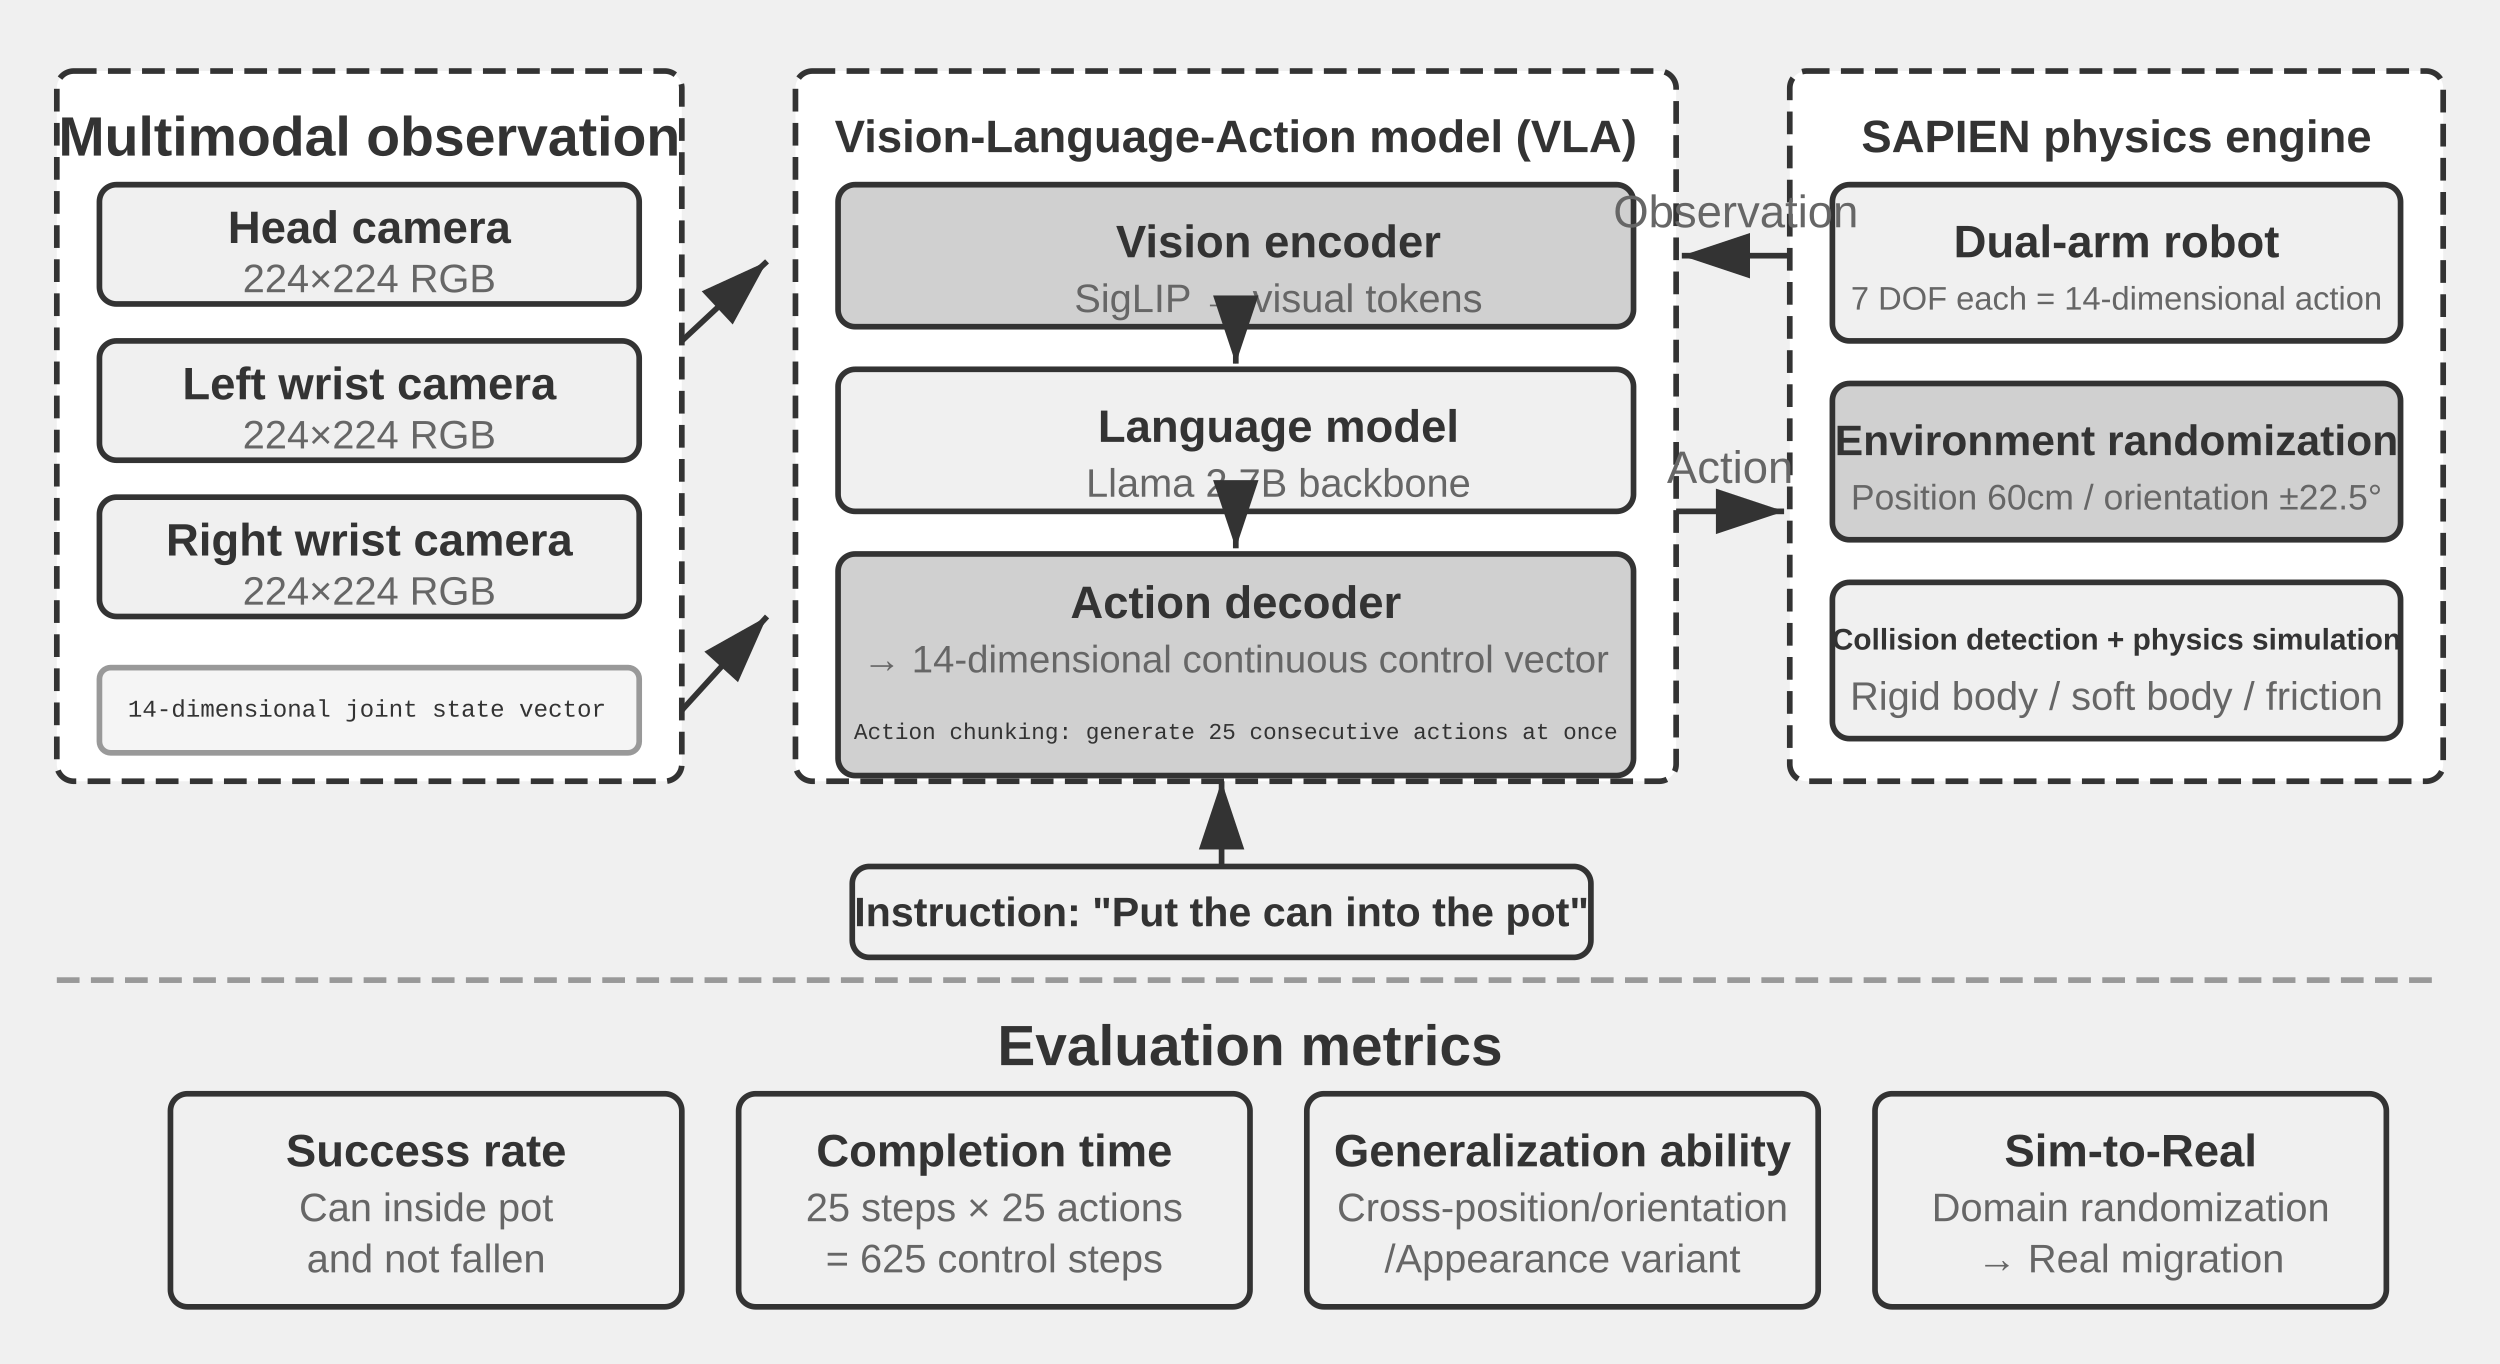
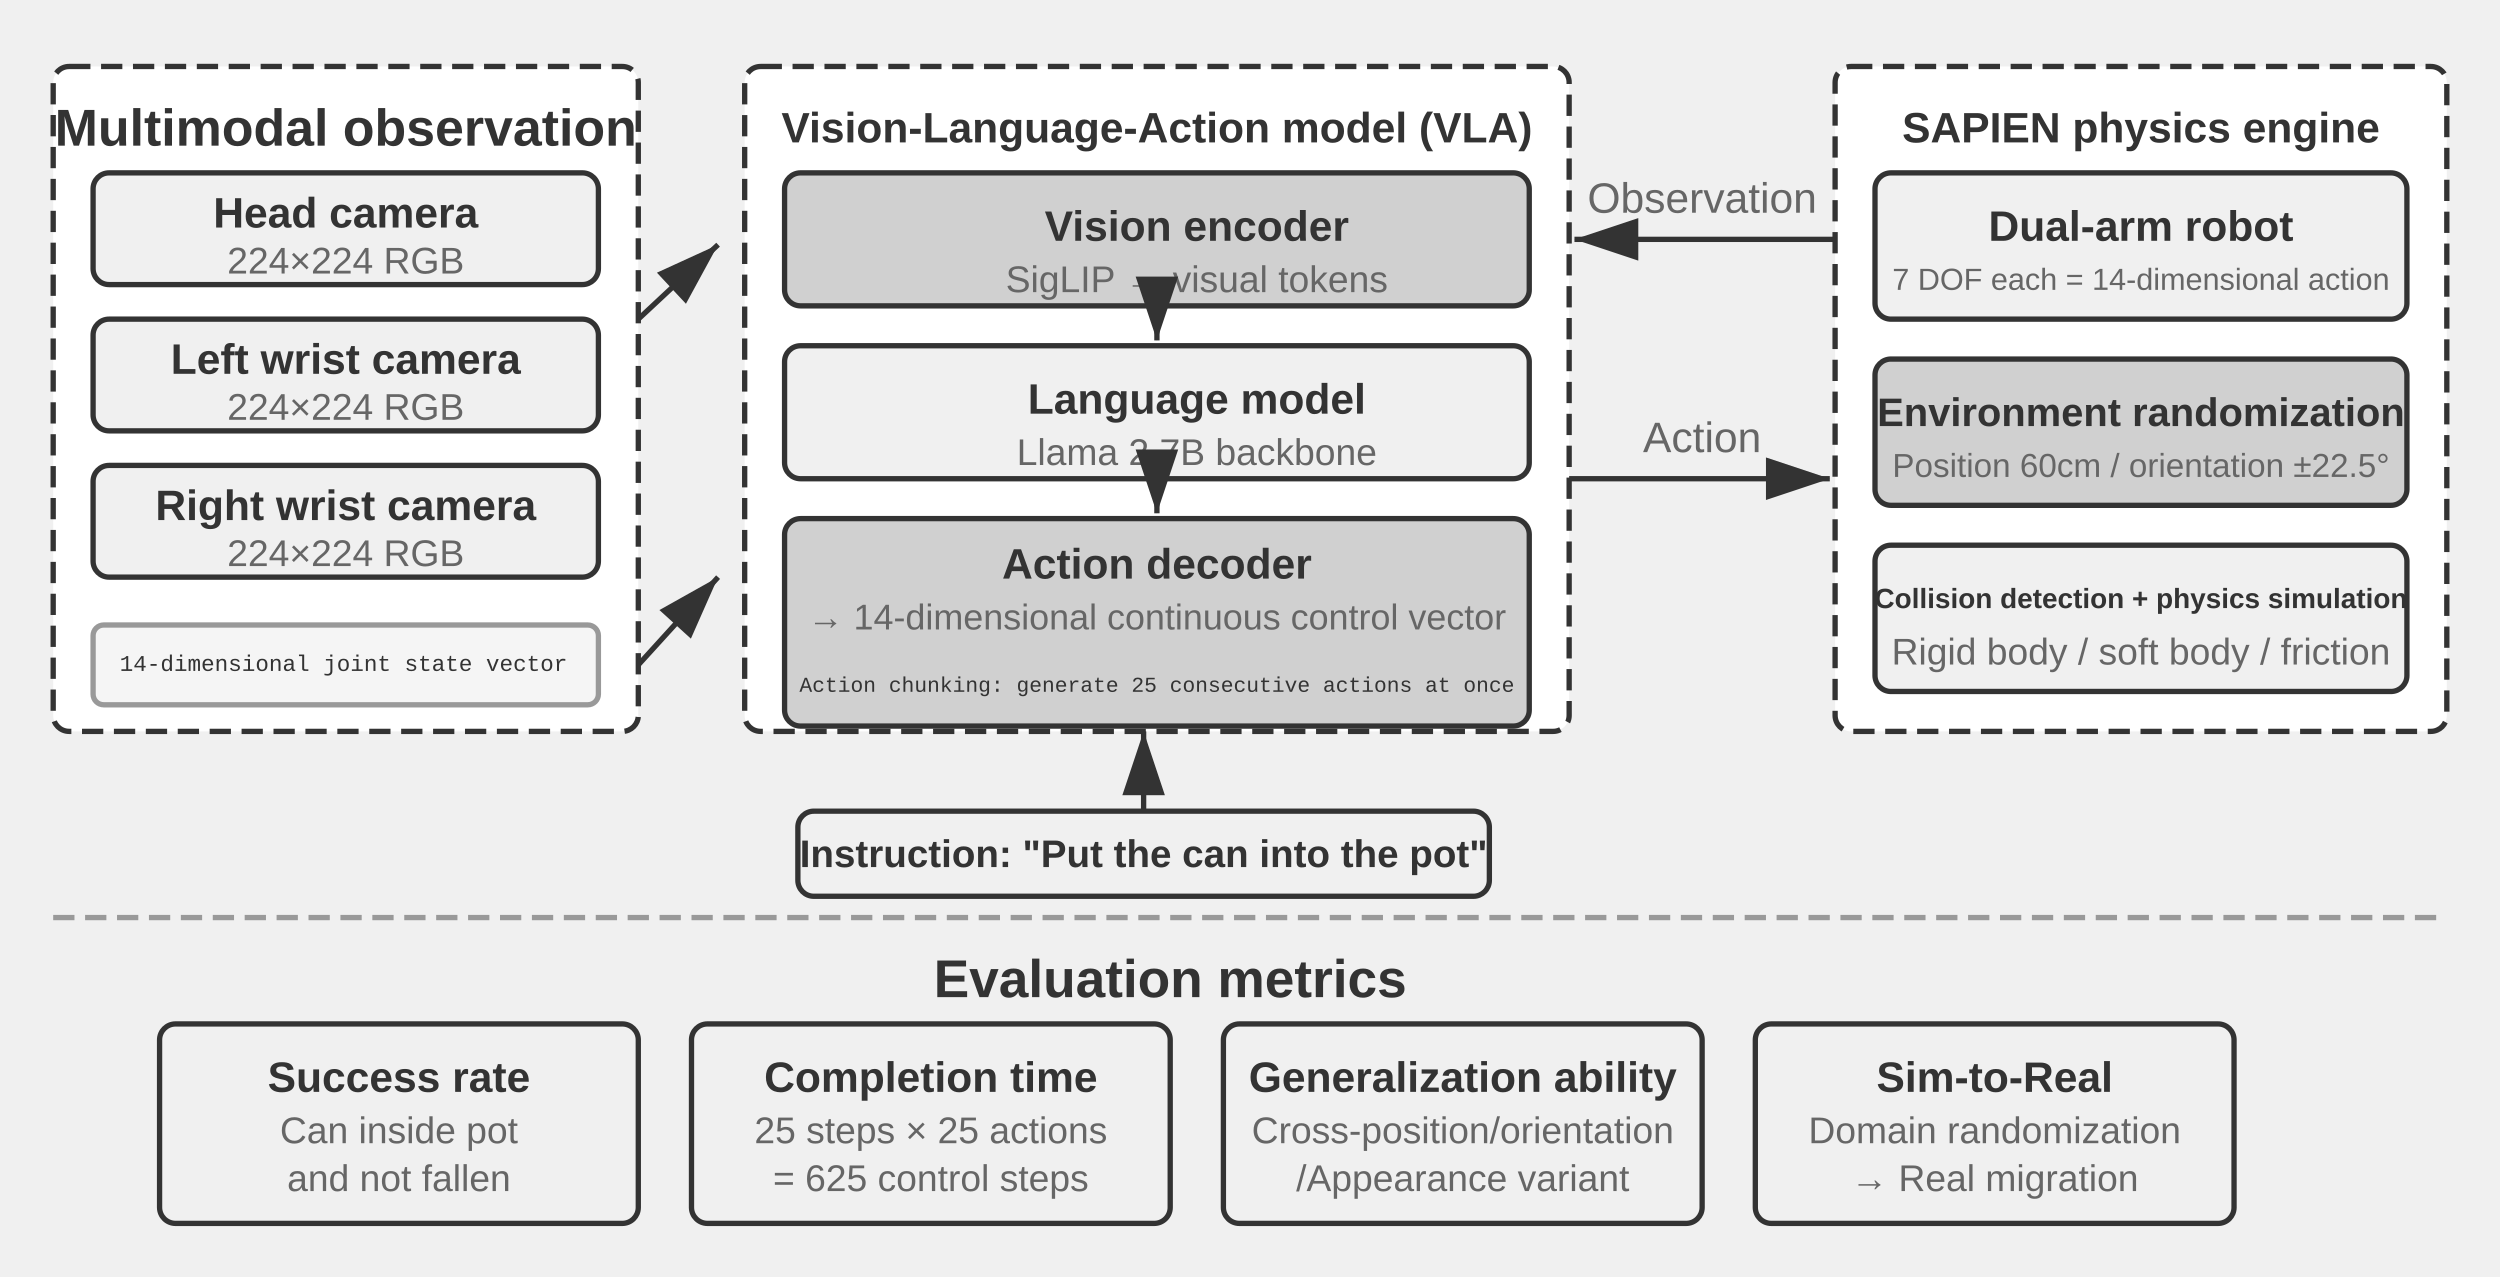
- <svg xmlns="http://www.w3.org/2000/svg" viewBox="0 40 880 480" width="880" height="480" style="background:#ffffff">
+ <svg xmlns="http://www.w3.org/2000/svg" viewBox="0 40 940 480" width="940" height="480" style="background:#ffffff">
  <defs>
    <marker id="ah" markerWidth="12" markerHeight="8" refX="12" refY="4" orient="auto">
      <polygon points="0 0, 12 4, 0 8" fill="#333333" />
    </marker>
    <marker id="ah-light" markerWidth="12" markerHeight="8" refX="12" refY="4" orient="auto">
      <polygon points="0 0, 12 4, 0 8" fill="#999999" />
    </marker>
  </defs>
  <rect x="20" y="65" width="220" height="250" rx="6" fill="#ffffff" stroke="#333333" stroke-width="2" stroke-dasharray="8,4" />
  <text x="130" y="88" font-family="Arial, 'Helvetica Neue', Helvetica, 'PingFang SC', 'Microsoft YaHei', sans-serif" font-size="19.5" fill="#333333" text-anchor="middle" dominant-baseline="central" font-weight="bold">Multimodal observation</text>
  <rect x="35" y="105" width="190" height="42" rx="6" fill="#f0f0f0" stroke="#333333" stroke-width="2" />
  <text x="130" y="120" font-family="Arial, 'Helvetica Neue', Helvetica, 'PingFang SC', 'Microsoft YaHei', sans-serif" font-size="16" fill="#333333" text-anchor="middle" dominant-baseline="central" font-weight="bold">Head camera</text>
  <text x="130" y="138" font-family="Arial, 'Helvetica Neue', Helvetica, 'PingFang SC', 'Microsoft YaHei', sans-serif" font-size="14" fill="#666666" text-anchor="middle" dominant-baseline="central" font-weight="normal">224×224 RGB</text>
  <rect x="35" y="160" width="190" height="42" rx="6" fill="#f0f0f0" stroke="#333333" stroke-width="2" />
  <text x="130" y="175" font-family="Arial, 'Helvetica Neue', Helvetica, 'PingFang SC', 'Microsoft YaHei', sans-serif" font-size="16" fill="#333333" text-anchor="middle" dominant-baseline="central" font-weight="bold">Left wrist camera</text>
  <text x="130" y="193" font-family="Arial, 'Helvetica Neue', Helvetica, 'PingFang SC', 'Microsoft YaHei', sans-serif" font-size="14" fill="#666666" text-anchor="middle" dominant-baseline="central" font-weight="normal">224×224 RGB</text>
  <rect x="35" y="215" width="190" height="42" rx="6" fill="#f0f0f0" stroke="#333333" stroke-width="2" />
  <text x="130" y="230" font-family="Arial, 'Helvetica Neue', Helvetica, 'PingFang SC', 'Microsoft YaHei', sans-serif" font-size="16" fill="#333333" text-anchor="middle" dominant-baseline="central" font-weight="bold">Right wrist camera</text>
  <text x="130" y="248" font-family="Arial, 'Helvetica Neue', Helvetica, 'PingFang SC', 'Microsoft YaHei', sans-serif" font-size="14" fill="#666666" text-anchor="middle" dominant-baseline="central" font-weight="normal">224×224 RGB</text>
  <rect x="35" y="275" width="190" height="30" rx="4" fill="#f5f5f5" stroke="#999999" stroke-width="2" />
  <text x="45" y="290" font-family="'Courier New', Courier, monospace" font-size="8.5" fill="#333333" text-anchor="start" dominant-baseline="central">14-dimensional joint state vector</text>
  <rect x="280" y="65" width="310" height="250" rx="6" fill="#ffffff" stroke="#333333" stroke-width="2" stroke-dasharray="8,4" />
  <text x="435" y="88" font-family="Arial, 'Helvetica Neue', Helvetica, 'PingFang SC', 'Microsoft YaHei', sans-serif" font-size="16" fill="#333333" text-anchor="middle" dominant-baseline="central" font-weight="bold">Vision-Language-Action model (VLA)</text>
  <rect x="295" y="105" width="280" height="50" rx="6" fill="#d0d0d0" stroke="#333333" stroke-width="2" />
  <text x="450" y="125" font-family="Arial, 'Helvetica Neue', Helvetica, 'PingFang SC', 'Microsoft YaHei', sans-serif" font-size="16" fill="#333333" text-anchor="middle" dominant-baseline="central" font-weight="bold">Vision encoder</text>
  <text x="450" y="145" font-family="Arial, 'Helvetica Neue', Helvetica, 'PingFang SC', 'Microsoft YaHei', sans-serif" font-size="14" fill="#666666" text-anchor="middle" dominant-baseline="central" font-weight="normal">SigLIP → visual tokens</text>
  <line x1="435" y1="157" x2="435" y2="168" stroke="#333333" stroke-width="2" marker-end="url(#ah)" />
  <rect x="295" y="170" width="280" height="50" rx="6" fill="#f0f0f0" stroke="#333333" stroke-width="2" />
  <text x="450" y="190" font-family="Arial, 'Helvetica Neue', Helvetica, 'PingFang SC', 'Microsoft YaHei', sans-serif" font-size="16" fill="#333333" text-anchor="middle" dominant-baseline="central" font-weight="bold">Language model</text>
  <text x="450" y="210" font-family="Arial, 'Helvetica Neue', Helvetica, 'PingFang SC', 'Microsoft YaHei', sans-serif" font-size="14" fill="#666666" text-anchor="middle" dominant-baseline="central" font-weight="normal">Llama 2 7B backbone</text>
  <line x1="435" y1="222" x2="435" y2="233" stroke="#333333" stroke-width="2" marker-end="url(#ah)" />
  <rect x="295" y="235" width="280" height="78" rx="6" fill="#d0d0d0" stroke="#333333" stroke-width="2" />
  <text x="435" y="252" font-family="Arial, 'Helvetica Neue', Helvetica, 'PingFang SC', 'Microsoft YaHei', sans-serif" font-size="16" fill="#333333" text-anchor="middle" dominant-baseline="central" font-weight="bold">Action decoder</text>
  <text x="435" y="272" font-family="Arial, 'Helvetica Neue', Helvetica, 'PingFang SC', 'Microsoft YaHei', sans-serif" font-size="13.5" fill="#666666" text-anchor="middle" dominant-baseline="central" font-weight="normal">→ 14-dimensional continuous control vector</text>
  <text x="435" y="298" font-family="'Courier New', Courier, monospace" font-size="8" fill="#333333" text-anchor="middle" dominant-baseline="central">Action chunking: generate 25 consecutive actions at once</text>
  <line x1="240" y1="160" x2="270" y2="132" stroke="#333333" stroke-width="2" marker-end="url(#ah)" />
  <line x1="240" y1="290" x2="270" y2="257" stroke="#333333" stroke-width="2" marker-end="url(#ah)" />
  <rect x="300" y="345" width="260" height="32" rx="6" fill="#f0f0f0" stroke="#333333" stroke-width="2" />
  <text x="430" y="361" font-family="Arial, 'Helvetica Neue', Helvetica, 'PingFang SC', 'Microsoft YaHei', sans-serif" font-size="14.5" fill="#333333" text-anchor="middle" dominant-baseline="central" font-weight="bold">Instruction: "Put the can into the pot"</text>
  <line x1="430" y1="345" x2="430" y2="315" stroke="#333333" stroke-width="2" marker-end="url(#ah)" />
-   <rect x="630" y="65" width="230" height="250" rx="6" fill="#ffffff" stroke="#333333" stroke-width="2" stroke-dasharray="8,4" />
-   <text x="745" y="88" font-family="Arial, 'Helvetica Neue', Helvetica, 'PingFang SC', 'Microsoft YaHei', sans-serif" font-size="16" fill="#333333" text-anchor="middle" dominant-baseline="central" font-weight="bold">SAPIEN physics engine</text>
-   <rect x="645" y="105" width="200" height="55" rx="6" fill="#f0f0f0" stroke="#333333" stroke-width="2" />
-   <text x="745" y="125" font-family="Arial, 'Helvetica Neue', Helvetica, 'PingFang SC', 'Microsoft YaHei', sans-serif" font-size="16" fill="#333333" text-anchor="middle" dominant-baseline="central" font-weight="bold">Dual-arm robot</text>
-   <text x="745" y="145" font-family="Arial, 'Helvetica Neue', Helvetica, 'PingFang SC', 'Microsoft YaHei', sans-serif" font-size="11.5" fill="#666666" text-anchor="middle" dominant-baseline="central" font-weight="normal">7 DOF each = 14-dimensional action</text>
-   <rect x="645" y="175" width="200" height="55" rx="6" fill="#d0d0d0" stroke="#333333" stroke-width="2" />
-   <text x="745" y="195" font-family="Arial, 'Helvetica Neue', Helvetica, 'PingFang SC', 'Microsoft YaHei', sans-serif" font-size="15" fill="#333333" text-anchor="middle" dominant-baseline="central" font-weight="bold">Environment randomization</text>
-   <text x="745" y="215" font-family="Arial, 'Helvetica Neue', Helvetica, 'PingFang SC', 'Microsoft YaHei', sans-serif" font-size="12.5" fill="#666666" text-anchor="middle" dominant-baseline="central" font-weight="normal">Position 60cm / orientation ±22.5°</text>
-   <rect x="645" y="245" width="200" height="55" rx="6" fill="#f0f0f0" stroke="#333333" stroke-width="2" />
-   <text x="745" y="265" font-family="Arial, 'Helvetica Neue', Helvetica, 'PingFang SC', 'Microsoft YaHei', sans-serif" font-size="10.5" fill="#333333" text-anchor="middle" dominant-baseline="central" font-weight="bold">Collision detection + physics simulation</text>
-   <text x="745" y="285" font-family="Arial, 'Helvetica Neue', Helvetica, 'PingFang SC', 'Microsoft YaHei', sans-serif" font-size="14" fill="#666666" text-anchor="middle" dominant-baseline="central" font-weight="normal">Rigid body / soft body / friction</text>
-   <line x1="590" y1="220" x2="628" y2="220" stroke="#333333" stroke-width="2" marker-end="url(#ah)" />
-   <text x="609.0" y="210.0" font-family="Arial, 'Helvetica Neue', Helvetica, 'PingFang SC', 'Microsoft YaHei', sans-serif" font-size="16" fill="#666666" text-anchor="middle">Action</text>
-   <line x1="630" y1="130" x2="592" y2="130" stroke="#333333" stroke-width="2" marker-end="url(#ah)" />
-   <text x="611.0" y="120.0" font-family="Arial, 'Helvetica Neue', Helvetica, 'PingFang SC', 'Microsoft YaHei', sans-serif" font-size="16" fill="#666666" text-anchor="middle">Observation</text>
-   <line x1="20" y1="385" x2="860" y2="385" stroke="#999999" stroke-width="2" stroke-dasharray="8,4" />
+   <rect x="690" y="65" width="230" height="250" rx="6" fill="#ffffff" stroke="#333333" stroke-width="2" stroke-dasharray="8,4" />
+   <text x="805" y="88" font-family="Arial, 'Helvetica Neue', Helvetica, 'PingFang SC', 'Microsoft YaHei', sans-serif" font-size="16" fill="#333333" text-anchor="middle" dominant-baseline="central" font-weight="bold">SAPIEN physics engine</text>
+   <rect x="705" y="105" width="200" height="55" rx="6" fill="#f0f0f0" stroke="#333333" stroke-width="2" />
+   <text x="805" y="125" font-family="Arial, 'Helvetica Neue', Helvetica, 'PingFang SC', 'Microsoft YaHei', sans-serif" font-size="16" fill="#333333" text-anchor="middle" dominant-baseline="central" font-weight="bold">Dual-arm robot</text>
+   <text x="805" y="145" font-family="Arial, 'Helvetica Neue', Helvetica, 'PingFang SC', 'Microsoft YaHei', sans-serif" font-size="11.5" fill="#666666" text-anchor="middle" dominant-baseline="central" font-weight="normal">7 DOF each = 14-dimensional action</text>
+   <rect x="705" y="175" width="200" height="55" rx="6" fill="#d0d0d0" stroke="#333333" stroke-width="2" />
+   <text x="805" y="195" font-family="Arial, 'Helvetica Neue', Helvetica, 'PingFang SC', 'Microsoft YaHei', sans-serif" font-size="15" fill="#333333" text-anchor="middle" dominant-baseline="central" font-weight="bold">Environment randomization</text>
+   <text x="805" y="215" font-family="Arial, 'Helvetica Neue', Helvetica, 'PingFang SC', 'Microsoft YaHei', sans-serif" font-size="12.5" fill="#666666" text-anchor="middle" dominant-baseline="central" font-weight="normal">Position 60cm / orientation ±22.5°</text>
+   <rect x="705" y="245" width="200" height="55" rx="6" fill="#f0f0f0" stroke="#333333" stroke-width="2" />
+   <text x="805" y="265" font-family="Arial, 'Helvetica Neue', Helvetica, 'PingFang SC', 'Microsoft YaHei', sans-serif" font-size="10.5" fill="#333333" text-anchor="middle" dominant-baseline="central" font-weight="bold">Collision detection + physics simulation</text>
+   <text x="805" y="285" font-family="Arial, 'Helvetica Neue', Helvetica, 'PingFang SC', 'Microsoft YaHei', sans-serif" font-size="14" fill="#666666" text-anchor="middle" dominant-baseline="central" font-weight="normal">Rigid body / soft body / friction</text>
+   <line x1="590" y1="220" x2="688" y2="220" stroke="#333333" stroke-width="2" marker-end="url(#ah)" />
+   <text x="640" y="210.0" font-family="Arial, 'Helvetica Neue', Helvetica, 'PingFang SC', 'Microsoft YaHei', sans-serif" font-size="16" fill="#666666" text-anchor="middle">Action</text>
+   <line x1="690" y1="130" x2="592" y2="130" stroke="#333333" stroke-width="2" marker-end="url(#ah)" />
+   <text x="640" y="120.0" font-family="Arial, 'Helvetica Neue', Helvetica, 'PingFang SC', 'Microsoft YaHei', sans-serif" font-size="16" fill="#666666" text-anchor="middle">Observation</text>
+   <line x1="20" y1="385" x2="920" y2="385" stroke="#999999" stroke-width="2" stroke-dasharray="8,4" />
  <text x="440.0" y="408" font-family="Arial, 'Helvetica Neue', Helvetica, 'PingFang SC', 'Microsoft YaHei', sans-serif" font-size="20" fill="#333333" text-anchor="middle" dominant-baseline="central" font-weight="bold">Evaluation metrics</text>
  <rect x="60" y="425" width="180" height="75" rx="6" fill="#f0f0f0" stroke="#333333" stroke-width="2" />
  <text x="150" y="445" font-family="Arial, 'Helvetica Neue', Helvetica, 'PingFang SC', 'Microsoft YaHei', sans-serif" font-size="16" fill="#333333" text-anchor="middle" dominant-baseline="central" font-weight="bold">Success rate</text>
  <text x="150" y="465" font-family="Arial, 'Helvetica Neue', Helvetica, 'PingFang SC', 'Microsoft YaHei', sans-serif" font-size="14" fill="#666666" text-anchor="middle" dominant-baseline="central" font-weight="normal">Can inside pot</text>
  <text x="150" y="483" font-family="Arial, 'Helvetica Neue', Helvetica, 'PingFang SC', 'Microsoft YaHei', sans-serif" font-size="14" fill="#666666" text-anchor="middle" dominant-baseline="central" font-weight="normal">and not fallen</text>
  <rect x="260" y="425" width="180" height="75" rx="6" fill="#f0f0f0" stroke="#333333" stroke-width="2" />
  <text x="350" y="445" font-family="Arial, 'Helvetica Neue', Helvetica, 'PingFang SC', 'Microsoft YaHei', sans-serif" font-size="16" fill="#333333" text-anchor="middle" dominant-baseline="central" font-weight="bold">Completion time</text>
  <text x="350" y="465" font-family="Arial, 'Helvetica Neue', Helvetica, 'PingFang SC', 'Microsoft YaHei', sans-serif" font-size="14" fill="#666666" text-anchor="middle" dominant-baseline="central" font-weight="normal">25 steps × 25 actions</text>
  <text x="350" y="483" font-family="Arial, 'Helvetica Neue', Helvetica, 'PingFang SC', 'Microsoft YaHei', sans-serif" font-size="14" fill="#666666" text-anchor="middle" dominant-baseline="central" font-weight="normal">= 625 control steps</text>
  <rect x="460" y="425" width="180" height="75" rx="6" fill="#f0f0f0" stroke="#333333" stroke-width="2" />
  <text x="550" y="445" font-family="Arial, 'Helvetica Neue', Helvetica, 'PingFang SC', 'Microsoft YaHei', sans-serif" font-size="16" fill="#333333" text-anchor="middle" dominant-baseline="central" font-weight="bold">Generalization ability</text>
  <text x="550" y="465" font-family="Arial, 'Helvetica Neue', Helvetica, 'PingFang SC', 'Microsoft YaHei', sans-serif" font-size="14" fill="#666666" text-anchor="middle" dominant-baseline="central" font-weight="normal">Cross-position/orientation</text>
  <text x="550" y="483" font-family="Arial, 'Helvetica Neue', Helvetica, 'PingFang SC', 'Microsoft YaHei', sans-serif" font-size="14" fill="#666666" text-anchor="middle" dominant-baseline="central" font-weight="normal">/Appearance variant</text>
  <rect x="660" y="425" width="180" height="75" rx="6" fill="#f0f0f0" stroke="#333333" stroke-width="2" />
  <text x="750" y="445" font-family="Arial, 'Helvetica Neue', Helvetica, 'PingFang SC', 'Microsoft YaHei', sans-serif" font-size="16" fill="#333333" text-anchor="middle" dominant-baseline="central" font-weight="bold">Sim-to-Real</text>
  <text x="750" y="465" font-family="Arial, 'Helvetica Neue', Helvetica, 'PingFang SC', 'Microsoft YaHei', sans-serif" font-size="14" fill="#666666" text-anchor="middle" dominant-baseline="central" font-weight="normal">Domain randomization</text>
  <text x="750" y="483" font-family="Arial, 'Helvetica Neue', Helvetica, 'PingFang SC', 'Microsoft YaHei', sans-serif" font-size="14" fill="#666666" text-anchor="middle" dominant-baseline="central" font-weight="normal">→ Real migration</text>
</svg>
